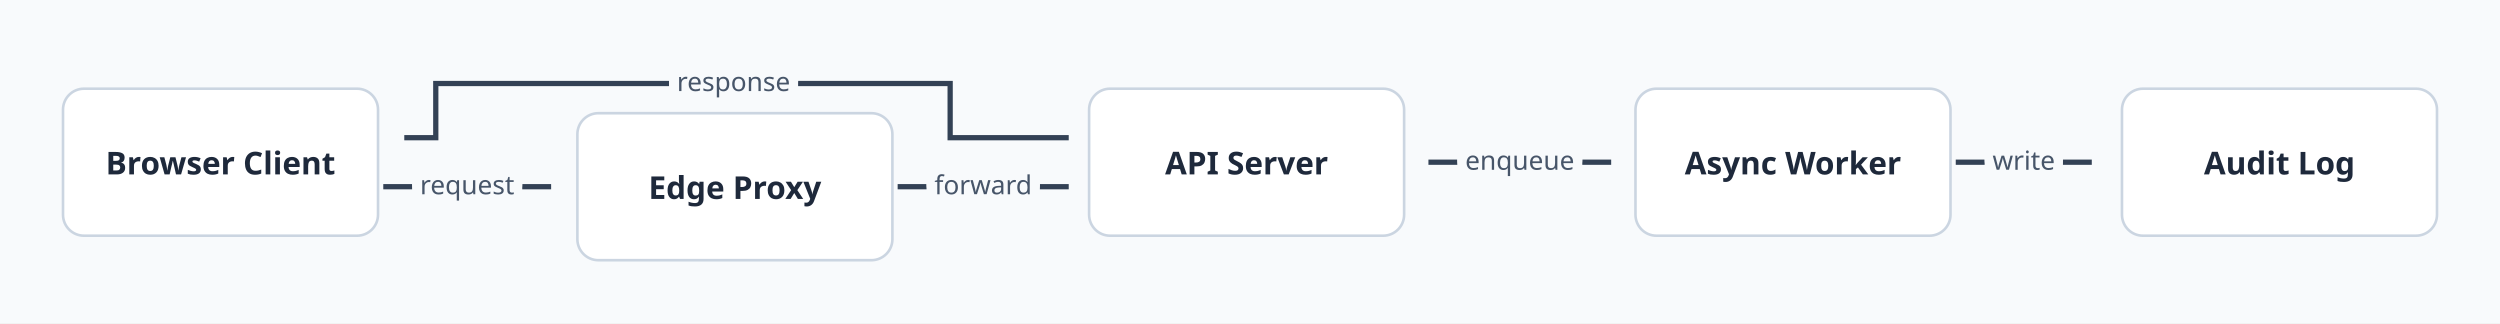
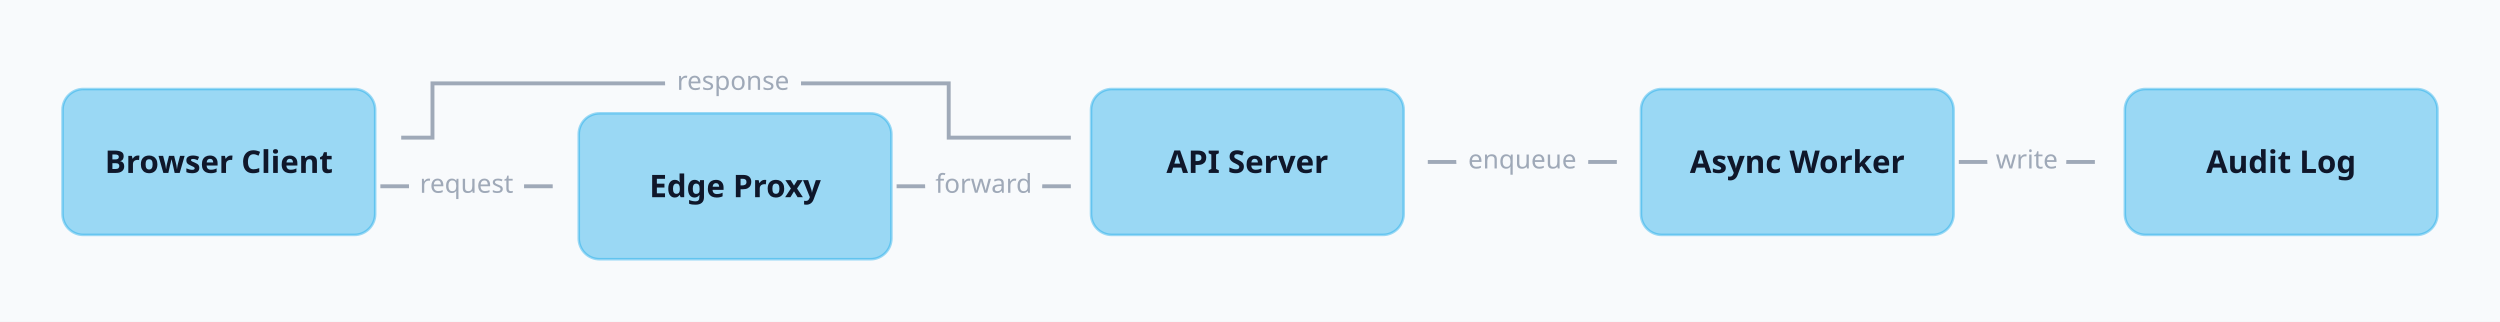
- <svg xmlns="http://www.w3.org/2000/svg" viewBox="0 -9.787 952.32 123.12">
+ <svg xmlns="http://www.w3.org/2000/svg" viewBox="0 -10.167 959.59 123.5">
  <defs>
    <filter id="cora-shadow-blur" x="-50%" y="-50%" width="200%" height="200%">
      <feGaussianBlur stdDeviation="0" />
    </filter>
    <marker id="cora-marker-arrow-start" markerWidth="8" markerHeight="8" refX="0" refY="4" orient="auto" markerUnits="userSpaceOnUse">
-       <path d="M 8 0 L 0 4 L 8 8 z" fill="#334155" />
+       <path d="M 8 0 L 0 4 L 8 8 z" fill="#64748b99" />
    </marker>
    <marker id="cora-marker-arrow-end" markerWidth="8" markerHeight="8" refX="8" refY="4" orient="auto" markerUnits="userSpaceOnUse">
-       <path d="M 0 0 L 8 4 L 0 8 z" fill="#334155" />
+       <path d="M 0 0 L 8 4 L 0 8 z" fill="#64748b99" />
    </marker>
    <marker id="cora-marker-circle" markerWidth="8" markerHeight="8" refX="4" refY="4" orient="auto" markerUnits="userSpaceOnUse">
-       <circle cx="4" cy="4" r="2.88" fill="none" stroke="#334155" stroke-width="1.5" />
+       <circle cx="4" cy="4" r="2.88" fill="none" stroke="#64748b99" stroke-width="1.5" />
    </marker>
    <marker id="cora-marker-filled-circle" markerWidth="8" markerHeight="8" refX="4" refY="4" orient="auto" markerUnits="userSpaceOnUse">
-       <circle cx="4" cy="4" r="2.88" fill="#334155" />
+       <circle cx="4" cy="4" r="2.88" fill="#64748b99" />
    </marker>
    <marker id="cora-marker-diamond" markerWidth="8" markerHeight="8" refX="4" refY="4" orient="auto" markerUnits="userSpaceOnUse">
-       <path d="M 4 0 L 8 4 L 4 8 L 0 4 Z" fill="none" stroke="#334155" stroke-width="1.5" />
+       <path d="M 4 0 L 8 4 L 4 8 L 0 4 Z" fill="none" stroke="#64748b99" stroke-width="1.5" />
    </marker>
    <marker id="cora-marker-filled-diamond" markerWidth="8" markerHeight="8" refX="4" refY="4" orient="auto" markerUnits="userSpaceOnUse">
-       <path d="M 4 0 L 8 4 L 4 8 L 0 4 Z" fill="#334155" />
+       <path d="M 4 0 L 8 4 L 4 8 L 0 4 Z" fill="#64748b99" />
    </marker>
    <marker id="cora-marker-square" markerWidth="8" markerHeight="8" refX="4" refY="4" orient="auto" markerUnits="userSpaceOnUse">
-       <rect x="1.12" y="1.12" width="5.76" height="5.76" fill="none" stroke="#334155" stroke-width="1.5" />
+       <rect x="1.12" y="1.12" width="5.76" height="5.76" fill="none" stroke="#64748b99" stroke-width="1.5" />
    </marker>
    <marker id="cora-marker-filled-square" markerWidth="8" markerHeight="8" refX="4" refY="4" orient="auto" markerUnits="userSpaceOnUse">
-       <rect x="1.12" y="1.12" width="5.76" height="5.76" fill="#334155" />
+       <rect x="1.12" y="1.12" width="5.76" height="5.76" fill="#64748b99" />
    </marker>
  </defs>
-   <rect x="0" y="-9.787" width="952.32" height="123.12" fill="#f8fafc" />
+   <rect x="0" y="-10.167" width="959.59" height="123.5" fill="#f8fafc" />
  <g id="groups" />
  <g id="nodes">
    <g>
-       <rect x="24" y="24" width="120" height="56" rx="8" ry="8" fill="#ffffff" stroke="#cbd5e1" stroke-width="1" />
-       <text x="84" y="56.656" text-anchor="middle" font-family="'Noto Sans', sans-serif" font-size="12" font-weight="600" fill="#1e293b">
+       <rect x="24" y="24" width="120" height="56" rx="8" ry="8" fill="#0ea5e966" stroke="#0ea5e966" stroke-width="1" />
+       <text x="84" y="56.2" text-anchor="middle" font-family="'Source Sans 3', sans-serif" font-size="12" font-weight="600" fill="#0f172a">
        <tspan x="84" dy="0">Browser Client</tspan>
      </text>
    </g>
    <g>
-       <rect x="219.94" y="33.333" width="120" height="56" rx="8" ry="8" fill="#ffffff" stroke="#cbd5e1" stroke-width="1" />
-       <text x="279.94" y="65.989" text-anchor="middle" font-family="'Noto Sans', sans-serif" font-size="12" font-weight="600" fill="#1e293b">
-         <tspan x="279.94" dy="0">Edge Proxy</tspan>
+       <rect x="222.15" y="33.333" width="120" height="56" rx="8" ry="8" fill="#0ea5e966" stroke="#0ea5e966" stroke-width="1" />
+       <text x="282.15" y="65.533" text-anchor="middle" font-family="'Source Sans 3', sans-serif" font-size="12" font-weight="600" fill="#0f172a">
+         <tspan x="282.15" dy="0">Edge Proxy</tspan>
      </text>
    </g>
    <g>
-       <rect x="414.87" y="24" width="120" height="56" rx="8" ry="8" fill="#ffffff" stroke="#cbd5e1" stroke-width="1" />
-       <text x="474.87" y="56.656" text-anchor="middle" font-family="'Noto Sans', sans-serif" font-size="12" font-weight="600" fill="#1e293b">
-         <tspan x="474.87" dy="0">API Server</tspan>
+       <rect x="418.78" y="24" width="120" height="56" rx="8" ry="8" fill="#0ea5e966" stroke="#0ea5e966" stroke-width="1" />
+       <text x="478.78" y="56.2" text-anchor="middle" font-family="'Source Sans 3', sans-serif" font-size="12" font-weight="600" fill="#0f172a">
+         <tspan x="478.78" dy="0">API Server</tspan>
      </text>
    </g>
    <g>
-       <rect x="623" y="24" width="120" height="56" rx="8" ry="8" fill="#ffffff" stroke="#cbd5e1" stroke-width="1" />
-       <text x="683" y="56.656" text-anchor="middle" font-family="'Noto Sans', sans-serif" font-size="12" font-weight="600" fill="#1e293b">
-         <tspan x="683" dy="0">Async Worker</tspan>
+       <rect x="629.86" y="24" width="120" height="56" rx="8" ry="8" fill="#0ea5e966" stroke="#0ea5e966" stroke-width="1" />
+       <text x="689.86" y="56.2" text-anchor="middle" font-family="'Source Sans 3', sans-serif" font-size="12" font-weight="600" fill="#0f172a">
+         <tspan x="689.86" dy="0">Async Worker</tspan>
      </text>
    </g>
    <g>
-       <rect x="808.32" y="24" width="120" height="56" rx="8" ry="8" fill="#ffffff" stroke="#cbd5e1" stroke-width="1" />
-       <text x="868.32" y="56.656" text-anchor="middle" font-family="'Noto Sans', sans-serif" font-size="12" font-weight="600" fill="#1e293b">
-         <tspan x="868.32" dy="0">Audit Log</tspan>
+       <rect x="815.59" y="24" width="120" height="56" rx="8" ry="8" fill="#0ea5e966" stroke="#0ea5e966" stroke-width="1" />
+       <text x="875.59" y="56.2" text-anchor="middle" font-family="'Source Sans 3', sans-serif" font-size="12" font-weight="600" fill="#0f172a">
+         <tspan x="875.59" dy="0">Audit Log</tspan>
      </text>
    </g>
  </g>
  <g id="edges">
-     <path d="M 146 61.333 L 157 61.333 M 198.94 61.333 L 209.94 61.333" fill="none" stroke="#334155" stroke-width="2" />
-     <path d="M 341.94 61.333 L 352.94 61.333 M 396.11 61.333 L 407.11 61.333" fill="none" stroke="#334155" stroke-width="2" />
-     <path d="M 544.13 52 L 555.13 52 M 602.74 52 L 613.74 52" fill="none" stroke="#334155" stroke-width="2" />
-     <path d="M 745 52 L 756 52 M 785.82 52 L 796.82 52" fill="none" stroke="#334155" stroke-width="2" />
-     <path d="M 407.11 42.667 L 361.94 42.667 L 361.94 22.023 L 304.02 22.023 M 254.85 22.023 L 166 22.023 L 166 42.667 L 154 42.667" fill="none" stroke="#334155" stroke-width="2" />
-     <path d="M 146 61.333 L 217.94 61.333" fill="none" stroke="transparent" stroke-width="0.001" marker-end="url(#cora-marker-arrow-end)" />
-     <path d="M 341.94 61.333 L 409.99 61.333" fill="none" stroke="transparent" stroke-width="0.001" marker-end="url(#cora-marker-filled-circle)" />
-     <path d="M 540.5 52 L 617.37 52" fill="none" stroke="transparent" stroke-width="0.001" marker-start="url(#cora-marker-circle)" marker-end="url(#cora-marker-square)" />
-     <path d="M 745 52 L 801.57 52" fill="none" stroke="transparent" stroke-width="0.001" marker-end="url(#cora-marker-diamond)" />
-     <path d="M 409.99 42.667 L 361.94 42.667 L 361.94 22.023 L 166 22.023 L 166 42.667 L 146 42.667" fill="none" stroke="transparent" stroke-width="0.001" marker-start="url(#cora-marker-filled-square)" marker-end="url(#cora-marker-arrow-end)" />
+     <path d="M 146 61.333 L 157 61.333 M 201.15 61.333 L 212.15 61.333" fill="none" stroke="#64748b99" stroke-width="1.5" />
+     <path d="M 344.15 61.333 L 355.15 61.333 M 400.02 61.333 L 411.02 61.333" fill="none" stroke="#64748b99" stroke-width="1.5" />
+     <path d="M 548.04 52 L 559.04 52 M 609.6 52 L 620.6 52" fill="none" stroke="#64748b99" stroke-width="1.5" />
+     <path d="M 751.86 52 L 762.86 52 M 793.09 52 L 804.09 52" fill="none" stroke="#64748b99" stroke-width="1.5" />
+     <path d="M 411.02 42.667 L 364.15 42.667 L 364.15 21.833 L 307.455 21.833 M 255.325 21.833 L 166 21.833 L 166 42.667 L 154 42.667" fill="none" stroke="#64748b99" stroke-width="1.5" />
+     <path d="M 146 61.333 L 220.15 61.333" fill="none" stroke="transparent" stroke-width="0.001" marker-end="url(#cora-marker-arrow-end)" />
+     <path d="M 344.15 61.333 L 413.9 61.333" fill="none" stroke="transparent" stroke-width="0.001" marker-end="url(#cora-marker-filled-circle)" />
+     <path d="M 544.41 52 L 624.23 52" fill="none" stroke="transparent" stroke-width="0.001" marker-start="url(#cora-marker-circle)" marker-end="url(#cora-marker-square)" />
+     <path d="M 751.86 52 L 808.84 52" fill="none" stroke="transparent" stroke-width="0.001" marker-end="url(#cora-marker-diamond)" />
+     <path d="M 413.9 42.667 L 364.15 42.667 L 364.15 21.833 L 166 21.833 L 166 42.667 L 146 42.667" fill="none" stroke="transparent" stroke-width="0.001" marker-start="url(#cora-marker-filled-square)" marker-end="url(#cora-marker-arrow-end)" />
  </g>
  <g id="edge-bridge-masks" />
  <g id="edge-bridges" />
  <g id="edge-labels">
    <g>
-       <rect x="157" y="52.023" width="41.94" height="16.62" rx="8.31" ry="8.31" fill="#f8fafc" />
-       <text x="177.97" y="64.213" text-anchor="middle" font-family="'Noto Sans', sans-serif" font-size="10" font-weight="400" fill="#475569">request</text>
+       <rect x="157" y="51.833" width="44.15" height="17" rx="8.5" ry="8.5" fill="#f8fafc" />
+       <text x="179.075" y="63.833" text-anchor="middle" font-family="'Source Sans 3', sans-serif" font-size="10" font-weight="400" fill="#64748b99">request</text>
    </g>
    <g>
-       <rect x="352.94" y="52.023" width="43.17" height="16.62" rx="8.31" ry="8.31" fill="#f8fafc" />
-       <text x="374.525" y="64.213" text-anchor="middle" font-family="'Noto Sans', sans-serif" font-size="10" font-weight="400" fill="#475569">forward</text>
+       <rect x="355.15" y="51.833" width="44.87" height="17" rx="8.5" ry="8.5" fill="#f8fafc" />
+       <text x="377.585" y="63.833" text-anchor="middle" font-family="'Source Sans 3', sans-serif" font-size="10" font-weight="400" fill="#64748b99">forward</text>
    </g>
    <g>
-       <rect x="555.13" y="42.69" width="47.61" height="16.62" rx="8.31" ry="8.31" fill="#f8fafc" />
-       <text x="578.935" y="54.88" text-anchor="middle" font-family="'Noto Sans', sans-serif" font-size="10" font-weight="400" fill="#475569">enqueue</text>
+       <rect x="559.04" y="42.5" width="50.56" height="17" rx="8.5" ry="8.5" fill="#f8fafc" />
+       <text x="584.32" y="54.5" text-anchor="middle" font-family="'Source Sans 3', sans-serif" font-size="10" font-weight="400" fill="#64748b99">enqueue</text>
    </g>
    <g>
-       <rect x="756" y="42.69" width="29.82" height="16.62" rx="8.31" ry="8.31" fill="#f8fafc" />
-       <text x="770.91" y="54.88" text-anchor="middle" font-family="'Noto Sans', sans-serif" font-size="10" font-weight="400" fill="#475569">write</text>
+       <rect x="762.86" y="42.5" width="30.23" height="17" rx="8.5" ry="8.5" fill="#f8fafc" />
+       <text x="777.975" y="54.5" text-anchor="middle" font-family="'Source Sans 3', sans-serif" font-size="10" font-weight="400" fill="#64748b99">write</text>
    </g>
    <g>
-       <rect x="254.85" y="12.713" width="49.17" height="16.62" rx="8.31" ry="8.31" fill="#f8fafc" />
-       <text x="279.435" y="24.903" text-anchor="middle" font-family="'Noto Sans', sans-serif" font-size="10" font-weight="400" fill="#475569">response</text>
+       <rect x="255.325" y="12.333" width="52.13" height="17" rx="8.5" ry="8.5" fill="#f8fafc" />
+       <text x="281.39" y="24.333" text-anchor="middle" font-family="'Source Sans 3', sans-serif" font-size="10" font-weight="400" fill="#64748b99">response</text>
    </g>
  </g>
</svg>
